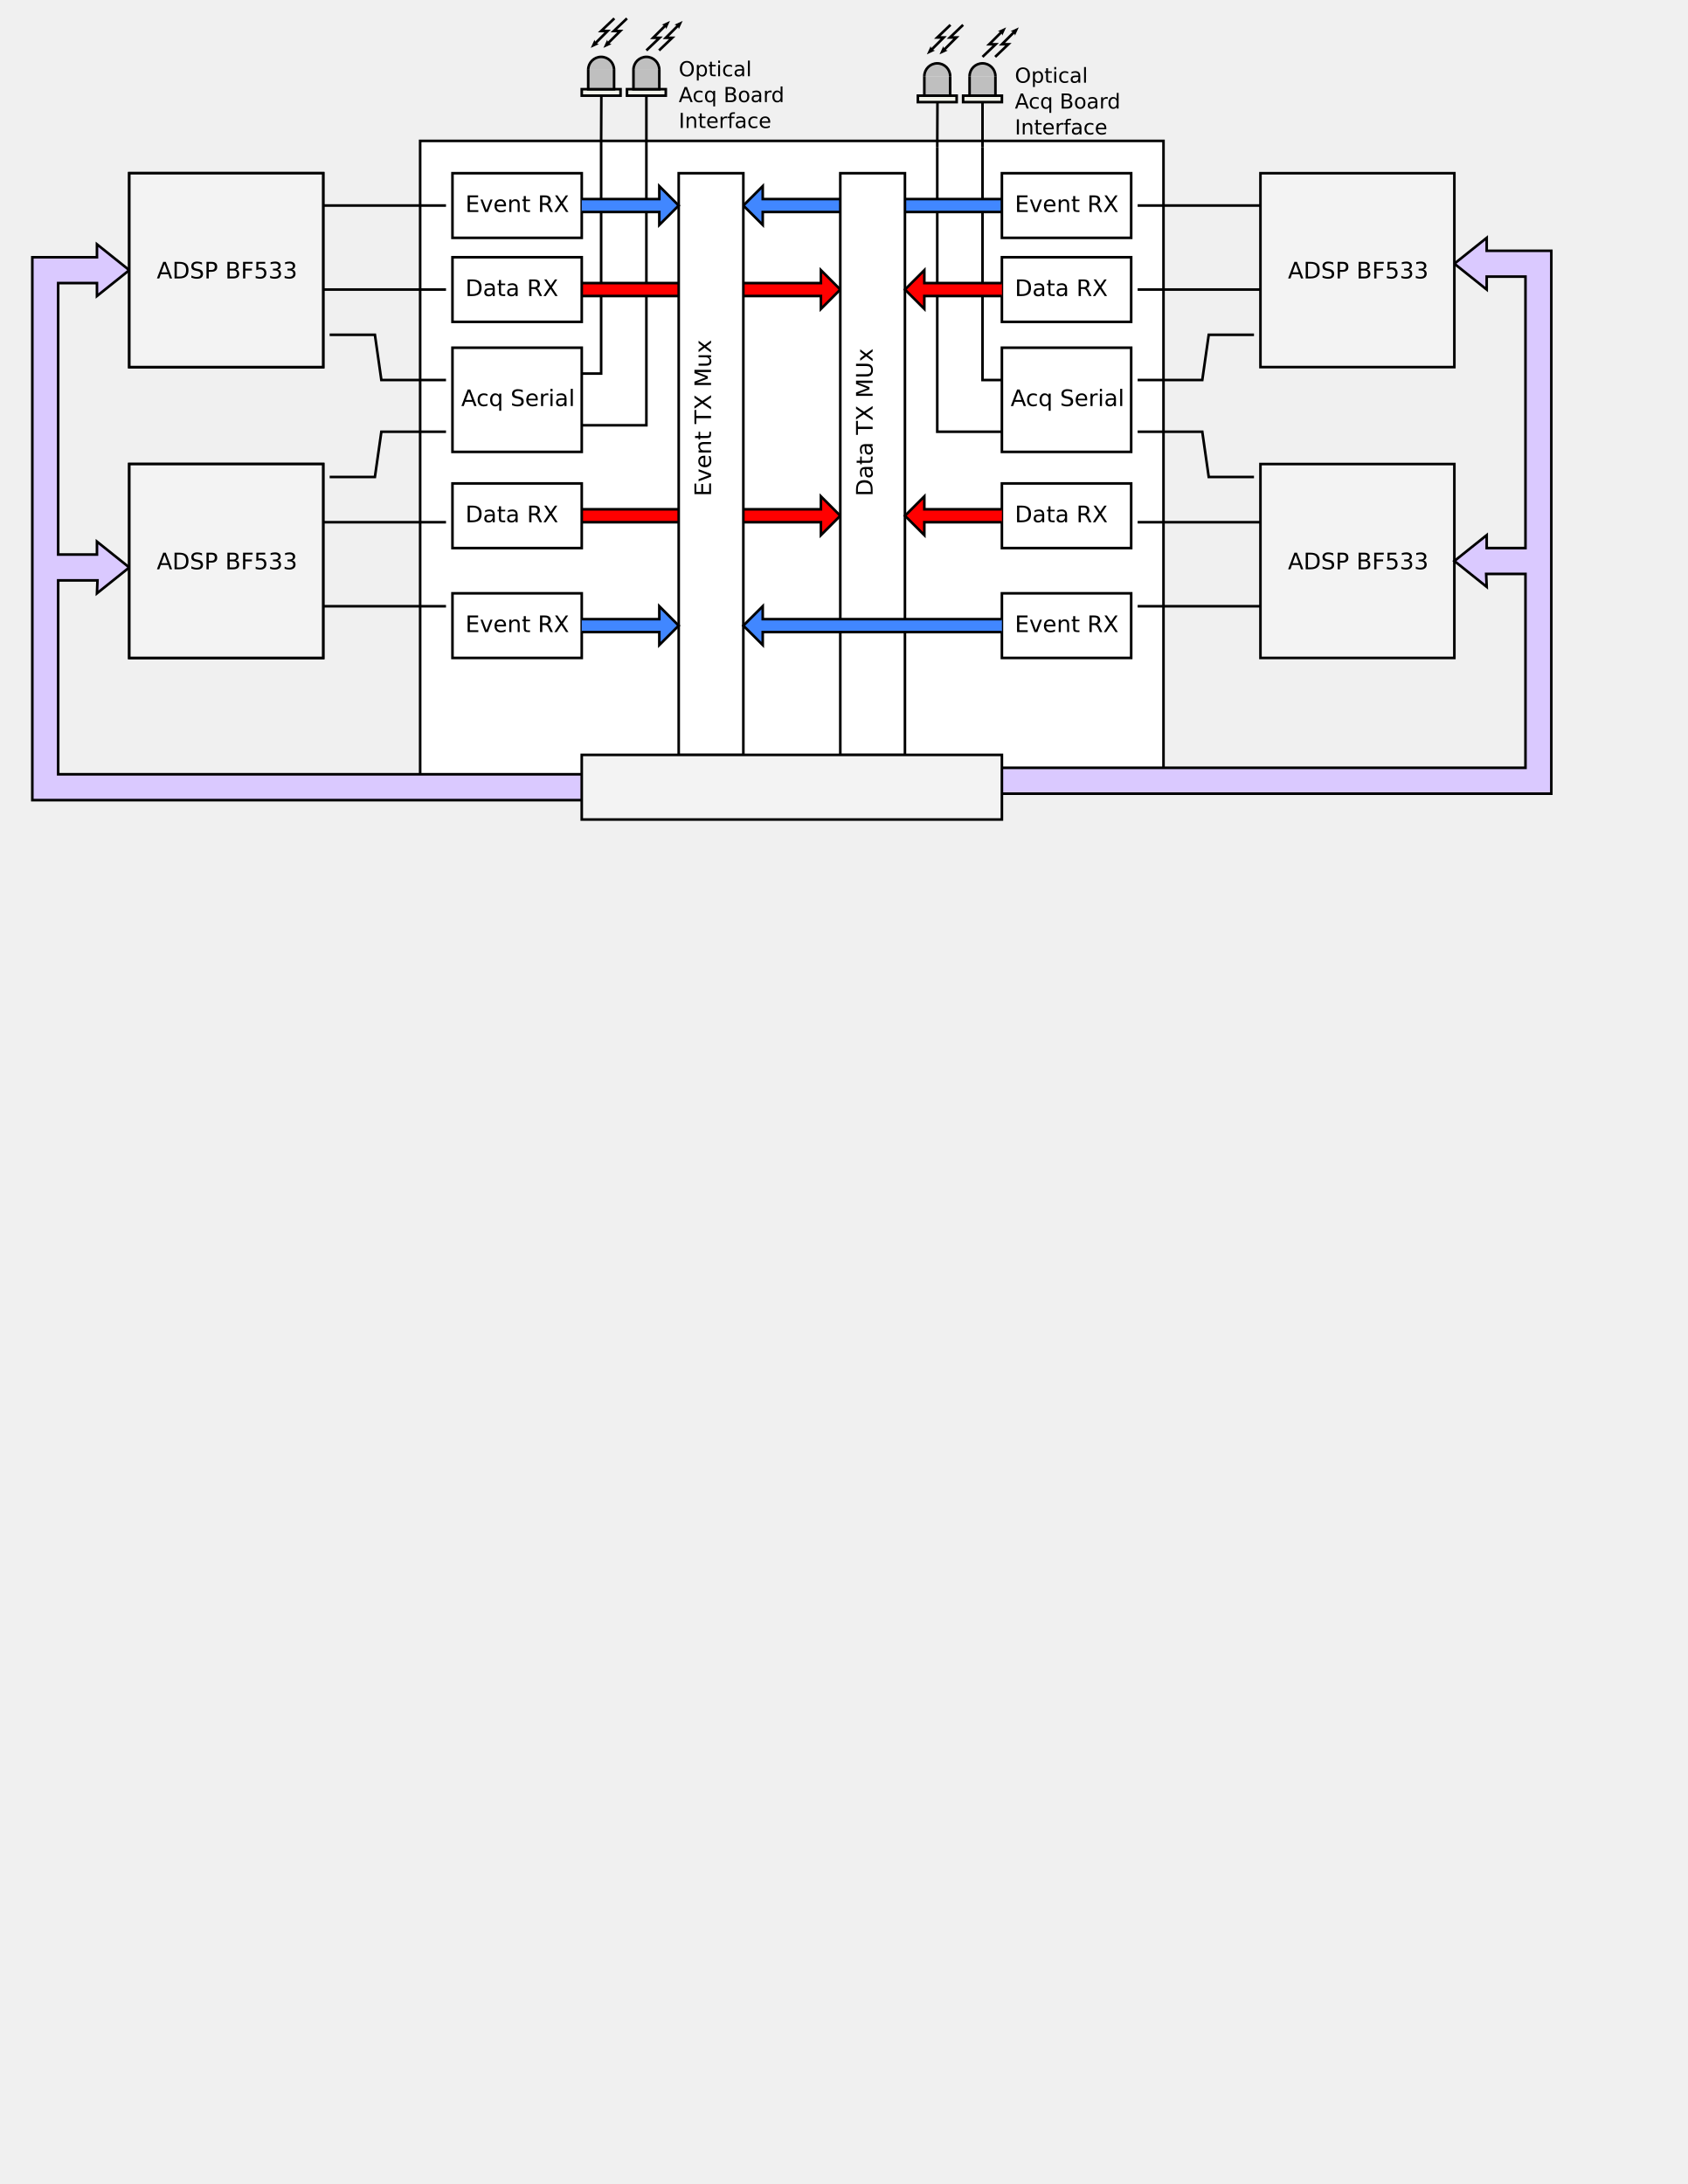
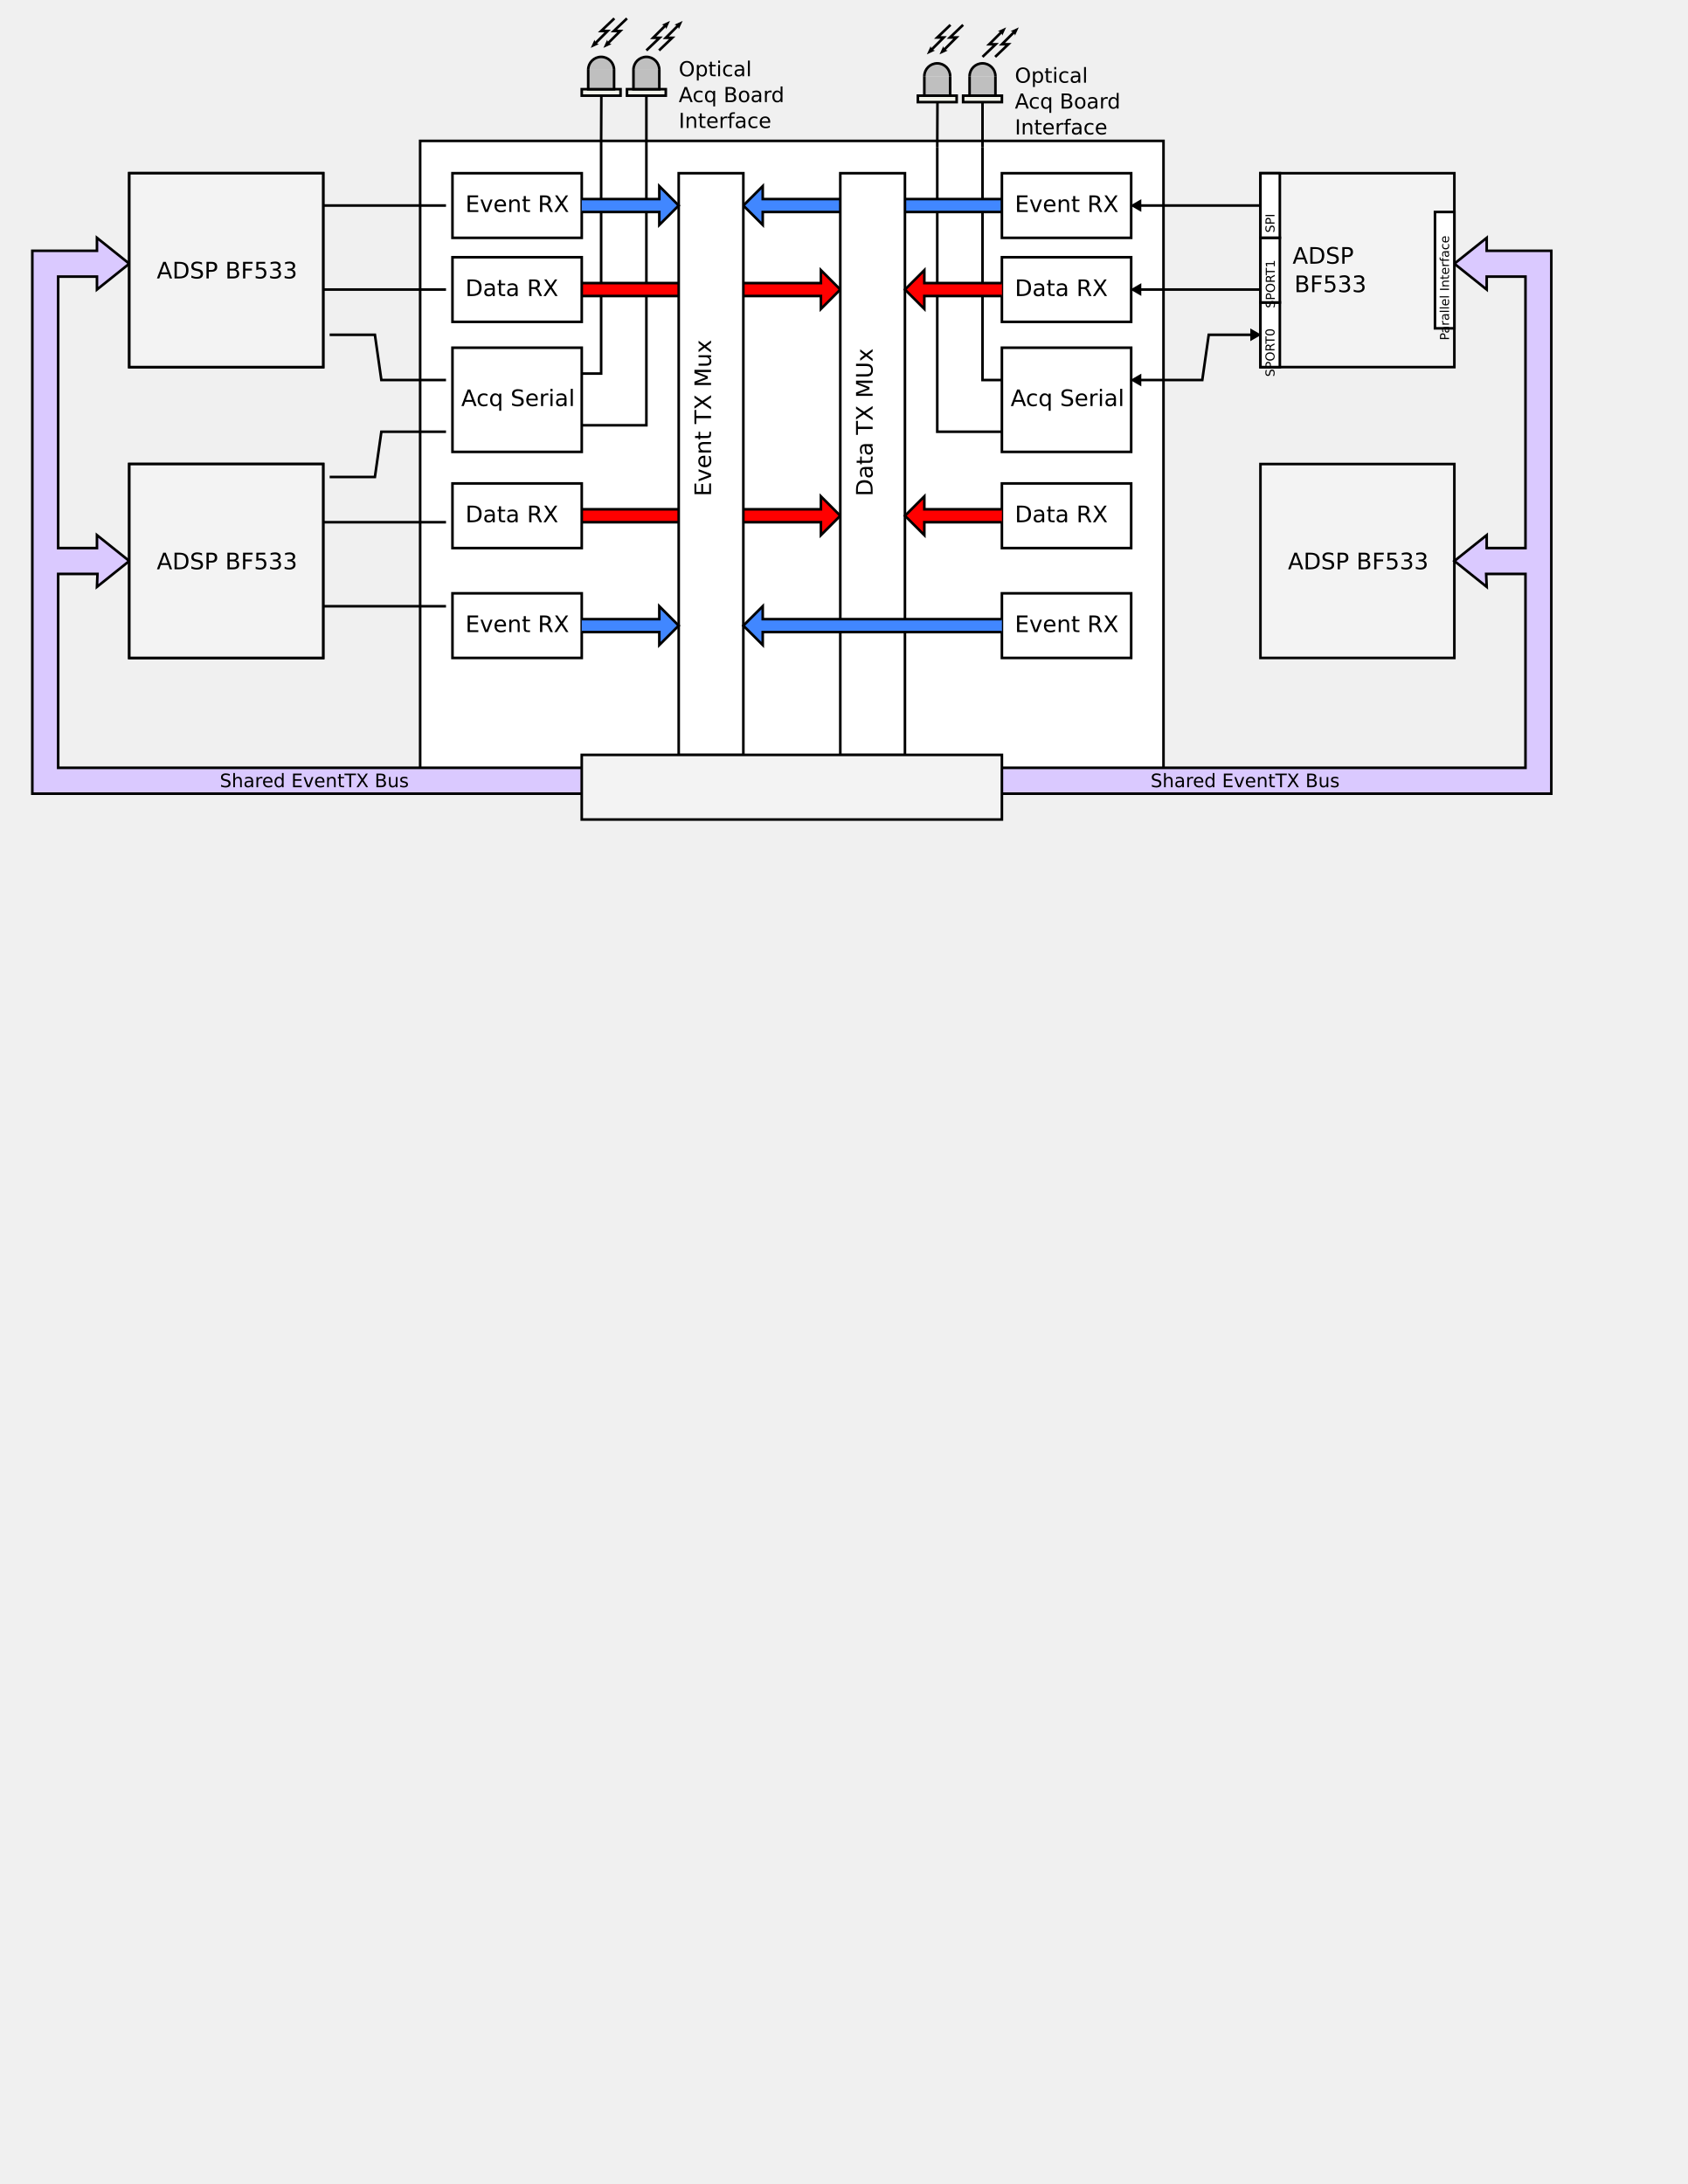
<svg xmlns="http://www.w3.org/2000/svg" id="svg1996" height="792pt" width="612pt">
  <defs id="defs3">
    <marker style="overflow:visible;" id="Arrow2Send" refX="0.0" refY="0.0" orient="auto">
      <path transform="scale(0.3) rotate(180) translate(-5,0)" d="M 8.719,4.034 L -2.207,0.016 L 8.719,-4.002 C 6.973,-1.63 6.983,1.616 8.719,4.034 z " style="font-size:12.0;fill-rule:evenodd;stroke-width:0.625;stroke-linejoin:round;" id="path8365" />
    </marker>
    <marker orient="auto" refY="0.0" refX="0.0" id="TriangleInM" style="overflow:visible;">
      <path id="path1545" d="M 5.77,0.0 L -2.88,5.0 L -2.88,-5.0 L 5.77,0.0 z " style="fill-rule:evenodd;stroke:#000000;stroke-width:1.0pt;marker-start:none;" transform="scale(-0.4)" />
    </marker>
    <marker orient="auto" refY="0.0" refX="0.0" id="TriangleOutM" style="overflow:visible;">
      <path id="path1698" d="M 5.77,0.0 L -2.88,5.0 L -2.88,-5.0 L 5.77,0.0 z " style="fill-rule:evenodd;stroke:#000000;stroke-width:1.0pt;marker-start:none;" transform="scale(0.4)" />
    </marker>
  </defs>
  <g id="layer1">
    <rect style="fill:white;fill-opacity:1;stroke:black;stroke-width:1.25;stroke-miterlimit:4;stroke-dasharray:none;stroke-dashoffset:0;stroke-opacity:1" id="rect5342" width="359.375" height="312.5" x="203.125" y="68.125" />
    <path style="fill:none;fill-opacity:1;stroke:black;stroke-width:1.25;stroke-miterlimit:4;stroke-dasharray:none;stroke-dashoffset:0;stroke-opacity:1" d="M 475,71.25 L 475,183.75 L 484.375,183.75" id="path2577" />
    <path style="fill:none;fill-opacity:1;stroke:black;stroke-width:1.25;stroke-miterlimit:4;stroke-dasharray:none;stroke-dashoffset:0;stroke-opacity:1" d="M 453.125,71.25 L 453.125,208.75 L 484.375,208.75" id="path2575" />
    <path style="fill:none;fill-opacity:1;stroke:black;stroke-width:1.25;stroke-miterlimit:4;stroke-dasharray:none;stroke-dashoffset:0;stroke-opacity:1" d="M 290.625,68.125 L 290.625,180.625 L 281.25,180.625" id="path5352" />
    <path style="fill:none;fill-opacity:1;stroke:black;stroke-width:1.25;stroke-miterlimit:4;stroke-dasharray:none;stroke-dashoffset:0;stroke-opacity:1" d="M 312.5,68.125 L 312.5,205.625 L 281.25,205.625" id="path5350" />
    <path style="fill:#4187ff;fill-opacity:1;stroke:black;stroke-width:1.25;stroke-miterlimit:4;stroke-dasharray:none;stroke-dashoffset:0;stroke-opacity:1" d="M 484.375,96.25 L 368.75,96.25 L 368.75,90 L 359.375,99.375 L 368.75,108.75 L 368.75,102.5 L 484.375,102.5" id="path3466" />
    <rect style="fill:none;fill-opacity:1;stroke:black;stroke-width:1.25;stroke-miterlimit:4;stroke-dasharray:none;stroke-dashoffset:0;stroke-opacity:1" id="rect2213" width="62.5" height="31.25" x="484.375" y="83.75" />
    <text xml:space="preserve" style="font-size:11px;font-style:normal;font-variant:normal;font-weight:normal;font-stretch:normal;text-align:start;line-height:125%;writing-mode:lr-tb;text-anchor:start;fill:black;fill-opacity:1;stroke:none;stroke-width:1px;stroke-linecap:butt;stroke-linejoin:miter;stroke-opacity:1;font-family:Bitstream Vera Sans" x="490.625" y="102.5" id="text2215">
      <tspan id="tspan2217" x="490.625" y="102.5">Event RX</tspan>
    </text>
    <rect style="fill:none;fill-opacity:1;stroke:black;stroke-width:1.25;stroke-miterlimit:4;stroke-dasharray:none;stroke-dashoffset:0;stroke-opacity:1" id="rect2219" width="62.5" height="31.25" x="484.375" y="124.375" />
    <text xml:space="preserve" style="font-size:11px;font-style:normal;font-variant:normal;font-weight:normal;font-stretch:normal;text-align:start;line-height:125%;writing-mode:lr-tb;text-anchor:start;fill:black;fill-opacity:1;stroke:none;stroke-width:1px;stroke-linecap:butt;stroke-linejoin:miter;stroke-opacity:1;font-family:Bitstream Vera Sans" x="490.625" y="143.125" id="text2221">
      <tspan id="tspan2223" x="490.625" y="143.125">Data RX</tspan>
    </text>
    <g id="g2268">
      <rect y="168.125" x="484.375" height="50.368" width="62.5" id="rect2225" style="fill:none;fill-opacity:1;stroke:black;stroke-width:1.25;stroke-miterlimit:4;stroke-dasharray:none;stroke-dashoffset:0;stroke-opacity:1" />
      <text id="text2227" y="196.344" x="488.595" style="font-size:11px;font-style:normal;font-variant:normal;font-weight:normal;font-stretch:normal;text-align:start;line-height:125%;writing-mode:lr-tb;text-anchor:start;fill:black;fill-opacity:1;stroke:none;stroke-width:1px;stroke-linecap:butt;stroke-linejoin:miter;stroke-opacity:1;font-family:Bitstream Vera Sans" xml:space="preserve">
        <tspan y="196.344" x="488.595" id="tspan2229">Acq Serial</tspan>
      </text>
    </g>
-     <path style="fill:none;fill-opacity:1;stroke:black;stroke-width:1.25;stroke-miterlimit:4;stroke-dasharray:none;stroke-dashoffset:0;stroke-opacity:1" d="M 609.375,99.375 L 550,99.375" id="path2264" />
-     <path style="fill:none;fill-opacity:1;stroke:black;stroke-width:1.25;stroke-miterlimit:4;stroke-dasharray:none;stroke-dashoffset:0;stroke-opacity:1" d="M 609.375,140 L 550,140" id="path2266" />
-     <path style="fill:none;fill-opacity:1;stroke:black;stroke-width:1.25;stroke-miterlimit:4;stroke-dasharray:none;stroke-dashoffset:0;stroke-opacity:1" d="M 550,183.75 L 581.25,183.75 C 581.25,183.75 584.375,161.875 584.375,161.875 L 606.25,161.875" id="path2273" />
+     <path style="fill:none;fill-opacity:1;stroke:black;stroke-width:1.25;stroke-miterlimit:4;stroke-dasharray:none;stroke-dashoffset:0;stroke-opacity:1;marker-end:url(#TriangleOutM)" d="M 609.375,99.375 L 550,99.375" id="path2264" />
+     <path style="fill:none;fill-opacity:1;stroke:black;stroke-width:1.25;stroke-miterlimit:4;stroke-dasharray:none;stroke-dashoffset:0;stroke-opacity:1;marker-start:url(#TriangleInM);marker-end:url(#TriangleOutM)" d="M 550,183.75 L 581.25,183.75 C 581.25,183.75 584.375,161.875 584.375,161.875 L 606.25,161.875" id="path2273" />
    <rect style="fill:none;fill-opacity:1;stroke:black;stroke-width:1.25;stroke-miterlimit:4;stroke-dasharray:none;stroke-dashoffset:0;stroke-opacity:1" id="rect2275" width="62.5" height="31.25" x="484.375" y="233.75" />
    <text xml:space="preserve" style="font-size:11px;font-style:normal;font-variant:normal;font-weight:normal;font-stretch:normal;text-align:start;line-height:125%;writing-mode:lr-tb;text-anchor:start;fill:black;fill-opacity:1;stroke:none;stroke-width:1px;stroke-linecap:butt;stroke-linejoin:miter;stroke-opacity:1;font-family:Bitstream Vera Sans" x="490.625" y="252.5" id="text2277">
      <tspan id="tspan2279" x="490.625" y="252.5">Data RX</tspan>
    </text>
    <rect style="fill:none;fill-opacity:1;stroke:black;stroke-width:1.25;stroke-miterlimit:4;stroke-dasharray:none;stroke-dashoffset:0;stroke-opacity:1" id="rect2283" width="62.5" height="31.25" x="484.375" y="286.875" />
    <text xml:space="preserve" style="font-size:11px;font-style:normal;font-variant:normal;font-weight:normal;font-stretch:normal;text-align:start;line-height:125%;writing-mode:lr-tb;text-anchor:start;fill:black;fill-opacity:1;stroke:none;stroke-width:1px;stroke-linecap:butt;stroke-linejoin:miter;stroke-opacity:1;font-family:Bitstream Vera Sans" x="490.625" y="305.625" id="text2285">
      <tspan id="tspan2287" x="490.625" y="305.625">Event RX</tspan>
    </text>
    <g id="g6246">
      <rect transform="translate(-31.25,140.625)" y="83.75" x="640.625" height="93.75" width="93.75" id="rect2291" style="fill:#f3f3f3;fill-opacity:1;stroke:black;stroke-width:1.25;stroke-miterlimit:4;stroke-dasharray:none;stroke-dashoffset:0;stroke-opacity:1" />
      <text transform="translate(-31.25,140.625)" id="text2293" y="134.629" x="653.901" style="font-size:11px;font-style:normal;font-variant:normal;font-weight:normal;font-stretch:normal;text-align:start;line-height:125%;writing-mode:lr-tb;text-anchor:start;fill:black;fill-opacity:1;stroke:none;stroke-width:1px;stroke-linecap:butt;stroke-linejoin:miter;stroke-opacity:1;font-family:Bitstream Vera Sans" xml:space="preserve">
        <tspan y="134.629" x="653.901" id="tspan2295">ADSP BF533</tspan>
      </text>
    </g>
-     <path style="fill:none;fill-opacity:1;stroke:black;stroke-width:1.25;stroke-miterlimit:4;stroke-dasharray:none;stroke-dashoffset:0;stroke-opacity:1" d="M 609.375,293.125 L 550,293.125" id="path2297" />
-     <path style="fill:none;fill-opacity:1;stroke:black;stroke-width:1.25;stroke-miterlimit:4;stroke-dasharray:none;stroke-dashoffset:0;stroke-opacity:1" d="M 609.375,252.5 L 550,252.5" id="path2299" />
-     <path style="fill:none;fill-opacity:1;stroke:black;stroke-width:1.25;stroke-miterlimit:4;stroke-dasharray:none;stroke-dashoffset:0;stroke-opacity:1" d="M 550,208.75 L 581.25,208.75 C 581.25,208.75 584.375,230.625 584.375,230.625 L 606.25,230.625" id="path2301" />
    <path style="fill:red;fill-opacity:1;stroke:black;stroke-width:1.25;stroke-miterlimit:4;stroke-dasharray:none;stroke-dashoffset:0;stroke-opacity:1" d="M 281.25,246.25 L 396.875,246.25 L 396.875,240 L 406.25,249.375 L 396.875,258.75 L 396.875,252.5 L 281.25,252.5" id="path5282" />
    <path style="fill:red;fill-opacity:1;stroke:black;stroke-width:1.25;stroke-miterlimit:4;stroke-dasharray:none;stroke-dashoffset:0;stroke-opacity:1" d="M 281.25,136.875 L 396.875,136.875 L 396.875,130.625 L 406.25,140 L 396.875,149.375 L 396.875,143.125 L 281.25,143.125" id="path5284" />
    <rect style="fill:white;fill-opacity:1;stroke:black;stroke-width:1.25;stroke-miterlimit:4;stroke-dasharray:none;stroke-dashoffset:0;stroke-opacity:1" id="rect2305" width="31.25" height="281.328" x="406.25" y="83.75" />
    <rect style="fill:white;fill-opacity:1;stroke:black;stroke-width:1.25;stroke-miterlimit:4;stroke-dasharray:none;stroke-dashoffset:0;stroke-opacity:1" id="rect2307" width="31.25" height="281.328" x="328.125" y="83.75" />
    <text xml:space="preserve" style="font-size:11px;font-style:normal;font-variant:normal;font-weight:normal;font-stretch:normal;text-align:start;line-height:125%;writing-mode:lr-tb;text-anchor:start;fill:black;fill-opacity:1;stroke:none;stroke-width:1px;stroke-linecap:butt;stroke-linejoin:miter;stroke-opacity:1;font-family:Bitstream Vera Sans" x="-240" y="343.75" id="text2309" transform="matrix(0,-1,1,0,0,0)">
      <tspan id="tspan2311" x="-240" y="343.75">Event TX Mux</tspan>
    </text>
    <text xml:space="preserve" style="font-size:11px;font-style:normal;font-variant:normal;font-weight:normal;font-stretch:normal;text-align:start;line-height:125%;writing-mode:lr-tb;text-anchor:start;fill:black;fill-opacity:1;stroke:none;stroke-width:1px;stroke-linecap:butt;stroke-linejoin:miter;stroke-opacity:1;font-family:Bitstream Vera Sans" x="-240" y="421.875" id="text2313" transform="matrix(0,-1,1,0,0,0)">
      <tspan id="tspan2315" x="-240" y="421.875">Data TX MUx</tspan>
    </text>
    <g id="g1659" transform="translate(143.75,-28.125)">
      <rect style="fill:#f3f4eb;fill-opacity:1;stroke:black;stroke-width:1.25;stroke-linecap:butt;stroke-linejoin:miter;stroke-miterlimit:4;stroke-dasharray:none;stroke-dashoffset:0;stroke-opacity:1" id="rect6403" width="18.75" height="3.125" x="300" y="74.375" />
      <path style="fill:#bfbfbf;fill-opacity:1;stroke:black;stroke-width:1.25;stroke-linecap:butt;stroke-linejoin:miter;stroke-miterlimit:4;stroke-dasharray:none;stroke-dashoffset:0;stroke-opacity:1" id="path6409" d="M 315.625,58.75 A 6.25,6.25 0 1 1 303.125,58.75" transform="matrix(1,0,0,-1,0,123.75)" />
      <path style="opacity:1;color:black;fill:#bfbfbf;fill-opacity:1;fill-rule:evenodd;stroke:black;stroke-width:1.25;stroke-linecap:butt;stroke-linejoin:miter;marker:none;marker-start:none;marker-mid:none;marker-end:none;stroke-miterlimit:4;stroke-dashoffset:0;stroke-opacity:1;visibility:visible;display:block" d="M 303.125,65 L 303.125,74.375 C 303.125,74.375 315.625,74.375 315.625,74.375 L 315.625,65 L 315.625,65" id="path6411" />
    </g>
    <path id="path7265" d="M 453.223,49.486 L 453.125,71.25 M 475,71.25 L 475,49.375" style="opacity:1;color:black;fill:none;fill-opacity:0.75;fill-rule:evenodd;stroke:black;stroke-width:1.25;stroke-linecap:butt;stroke-linejoin:miter;marker:none;marker-start:none;marker-mid:none;marker-end:none;stroke-miterlimit:4;stroke-dashoffset:0;stroke-opacity:1;visibility:visible;display:block" />
    <text id="text7267" y="40" x="490.625" style="font-size:10px;font-style:normal;font-variant:normal;font-weight:normal;font-stretch:normal;writing-mode:lr-tb;text-anchor:start;fill:black;fill-opacity:1;stroke:none;stroke-width:1pt;stroke-linecap:butt;stroke-linejoin:miter;stroke-opacity:1;font-family:Bitstream Vera Sans" xml:space="preserve">
      <tspan y="40" x="490.625" id="tspan7269">Optical</tspan>
      <tspan id="tspan7271" x="490.625" y="52.5">Acq Board </tspan>
      <tspan id="tspan7273" y="65" x="490.625">Interface</tspan>
    </text>
    <path id="path7275" d="M 459.503,12.03 L 453.125,18.125 C 453.125,18.125 456.25,18.125 456.25,18.125 L 450,24.375" style="opacity:1;color:black;fill:none;fill-opacity:0.75;fill-rule:evenodd;stroke:black;stroke-width:1.25;stroke-linecap:butt;stroke-linejoin:miter;marker:none;marker-start:none;marker-mid:none;marker-end:url(#Arrow2Send);stroke-miterlimit:4;stroke-dashoffset:0;stroke-opacity:1;visibility:visible;display:block" />
    <path id="path8403" d="M 465.625,12.03 L 459.247,18.125 C 459.247,18.125 462.372,18.125 462.372,18.125 L 456.122,24.375" style="opacity:1;color:black;fill:none;fill-opacity:0.75;fill-rule:evenodd;stroke:black;stroke-width:1.25;stroke-linecap:butt;stroke-linejoin:miter;marker:none;marker-start:none;marker-mid:none;marker-end:url(#Arrow2Send);stroke-miterlimit:4;stroke-dashoffset:0;stroke-opacity:1;visibility:visible;display:block" />
    <path id="path8405" d="M 481.122,27.5 L 487.5,21.405 C 487.5,21.405 484.375,21.405 484.375,21.405 L 490.625,15.155" style="opacity:1;color:black;fill:none;fill-opacity:0.75;fill-rule:evenodd;stroke:black;stroke-width:1.25;stroke-linecap:butt;stroke-linejoin:miter;marker:none;marker-start:none;marker-mid:none;marker-end:url(#Arrow2Send);stroke-miterlimit:4;stroke-dashoffset:0;stroke-opacity:1;visibility:visible;display:block" />
    <path id="path8407" d="M 475,27.5 L 481.378,21.405 C 481.378,21.405 478.253,21.405 478.253,21.405 L 484.503,15.155" style="opacity:1;color:black;fill:none;fill-opacity:0.75;fill-rule:evenodd;stroke:black;stroke-width:1.25;stroke-linecap:butt;stroke-linejoin:miter;marker:none;marker-start:none;marker-mid:none;marker-end:url(#Arrow2Send);stroke-miterlimit:4;stroke-dashoffset:0;stroke-opacity:1;visibility:visible;display:block" />
    <g id="g1664" transform="translate(165.625,-28.125)">
      <rect style="fill:#f3f4eb;fill-opacity:1;stroke:black;stroke-width:1.25;stroke-linecap:butt;stroke-linejoin:miter;stroke-miterlimit:4;stroke-dasharray:none;stroke-dashoffset:0;stroke-opacity:1" id="rect1666" width="18.75" height="3.125" x="300" y="74.375" />
      <path style="fill:#bfbfbf;fill-opacity:1;stroke:black;stroke-width:1.25;stroke-linecap:butt;stroke-linejoin:miter;stroke-miterlimit:4;stroke-dasharray:none;stroke-dashoffset:0;stroke-opacity:1" id="path1668" d="M 315.625,58.75 A 6.25,6.25 0 1 1 303.125,58.75" transform="matrix(1,0,0,-1,0,123.75)" />
      <path style="opacity:1;color:black;fill:#bfbfbf;fill-opacity:1;fill-rule:evenodd;stroke:black;stroke-width:1.25;stroke-linecap:butt;stroke-linejoin:miter;marker:none;marker-start:none;marker-mid:none;marker-end:none;stroke-miterlimit:4;stroke-dashoffset:0;stroke-opacity:1;visibility:visible;display:block" d="M 303.125,65 L 303.125,74.375 C 303.125,74.375 315.625,74.375 315.625,74.375 L 315.625,65 L 315.625,65" id="path1670" />
    </g>
    <g id="g2541" transform="translate(-18.75,-31.25)">
      <rect style="fill:#f3f4eb;fill-opacity:1;stroke:black;stroke-width:1.25;stroke-linecap:butt;stroke-linejoin:miter;stroke-miterlimit:4;stroke-dasharray:none;stroke-dashoffset:0;stroke-opacity:1" id="rect2543" width="18.75" height="3.125" x="300" y="74.375" />
      <path style="fill:#bfbfbf;fill-opacity:1;stroke:black;stroke-width:1.25;stroke-linecap:butt;stroke-linejoin:miter;stroke-miterlimit:4;stroke-dasharray:none;stroke-dashoffset:0;stroke-opacity:1" id="path2545" d="M 315.625,58.75 A 6.25,6.25 0 1 1 303.125,58.75" transform="matrix(1,0,0,-1,0,123.75)" />
      <path style="opacity:1;color:black;fill:#bfbfbf;fill-opacity:1;fill-rule:evenodd;stroke:black;stroke-width:1.25;stroke-linecap:butt;stroke-linejoin:miter;marker:none;marker-start:none;marker-mid:none;marker-end:none;stroke-miterlimit:4;stroke-dashoffset:0;stroke-opacity:1;visibility:visible;display:block" d="M 303.125,65 L 303.125,74.375 C 303.125,74.375 315.625,74.375 315.625,74.375 L 315.625,65 L 315.625,65" id="path2547" />
    </g>
    <path id="path2549" d="M 290.723,46.361 L 290.625,68.125 M 312.5,68.125 L 312.5,46.25" style="opacity:1;color:black;fill:none;fill-opacity:0.75;fill-rule:evenodd;stroke:black;stroke-width:1.25;stroke-linecap:butt;stroke-linejoin:miter;marker:none;marker-start:none;marker-mid:none;marker-end:none;stroke-miterlimit:4;stroke-dashoffset:0;stroke-opacity:1;visibility:visible;display:block" />
    <text id="text2551" y="36.875" x="328.125" style="font-size:10px;font-style:normal;font-variant:normal;font-weight:normal;font-stretch:normal;writing-mode:lr-tb;text-anchor:start;fill:black;fill-opacity:1;stroke:none;stroke-width:1pt;stroke-linecap:butt;stroke-linejoin:miter;stroke-opacity:1;font-family:Bitstream Vera Sans" xml:space="preserve">
      <tspan y="36.875" x="328.125" id="tspan2553">Optical</tspan>
      <tspan id="tspan2555" x="328.125" y="49.375">Acq Board </tspan>
      <tspan id="tspan2557" y="61.875" x="328.125">Interface</tspan>
    </text>
    <path id="path2559" d="M 297.003,8.905 L 290.625,15 C 290.625,15 293.75,15 293.75,15 L 287.5,21.25" style="opacity:1;color:black;fill:none;fill-opacity:0.75;fill-rule:evenodd;stroke:black;stroke-width:1.25;stroke-linecap:butt;stroke-linejoin:miter;marker:none;marker-start:none;marker-mid:none;marker-end:url(#Arrow2Send);stroke-miterlimit:4;stroke-dashoffset:0;stroke-opacity:1;visibility:visible;display:block" />
    <path id="path2561" d="M 303.125,8.905 L 296.747,15 C 296.747,15 299.872,15 299.872,15 L 293.622,21.25" style="opacity:1;color:black;fill:none;fill-opacity:0.75;fill-rule:evenodd;stroke:black;stroke-width:1.25;stroke-linecap:butt;stroke-linejoin:miter;marker:none;marker-start:none;marker-mid:none;marker-end:url(#Arrow2Send);stroke-miterlimit:4;stroke-dashoffset:0;stroke-opacity:1;visibility:visible;display:block" />
    <path id="path2563" d="M 318.622,24.375 L 325,18.28 C 325,18.28 321.875,18.28 321.875,18.28 L 328.125,12.03" style="opacity:1;color:black;fill:none;fill-opacity:0.75;fill-rule:evenodd;stroke:black;stroke-width:1.25;stroke-linecap:butt;stroke-linejoin:miter;marker:none;marker-start:none;marker-mid:none;marker-end:url(#Arrow2Send);stroke-miterlimit:4;stroke-dashoffset:0;stroke-opacity:1;visibility:visible;display:block" />
    <path id="path2565" d="M 312.5,24.375 L 318.878,18.28 C 318.878,18.28 315.753,18.28 315.753,18.28 L 322.003,12.03" style="opacity:1;color:black;fill:none;fill-opacity:0.75;fill-rule:evenodd;stroke:black;stroke-width:1.25;stroke-linecap:butt;stroke-linejoin:miter;marker:none;marker-start:none;marker-mid:none;marker-end:url(#Arrow2Send);stroke-miterlimit:4;stroke-dashoffset:0;stroke-opacity:1;visibility:visible;display:block" />
    <g id="g2567" transform="translate(3.125,-31.25)">
      <rect style="fill:#f3f4eb;fill-opacity:1;stroke:black;stroke-width:1.25;stroke-linecap:butt;stroke-linejoin:miter;stroke-miterlimit:4;stroke-dasharray:none;stroke-dashoffset:0;stroke-opacity:1" id="rect2569" width="18.75" height="3.125" x="300" y="74.375" />
      <path style="fill:#bfbfbf;fill-opacity:1;stroke:black;stroke-width:1.25;stroke-linecap:butt;stroke-linejoin:miter;stroke-miterlimit:4;stroke-dasharray:none;stroke-dashoffset:0;stroke-opacity:1" id="path2571" d="M 315.625,58.75 A 6.25,6.25 0 1 1 303.125,58.75" transform="matrix(1,0,0,-1,0,123.75)" />
      <path style="opacity:1;color:black;fill:#bfbfbf;fill-opacity:1;fill-rule:evenodd;stroke:black;stroke-width:1.25;stroke-linecap:butt;stroke-linejoin:miter;marker:none;marker-start:none;marker-mid:none;marker-end:none;stroke-miterlimit:4;stroke-dashoffset:0;stroke-opacity:1;visibility:visible;display:block" d="M 303.125,65 L 303.125,74.375 C 303.125,74.375 315.625,74.375 315.625,74.375 L 315.625,65 L 315.625,65" id="path2573" />
    </g>
    <path style="fill:red;fill-opacity:1;stroke:black;stroke-width:1.25;stroke-miterlimit:4;stroke-dasharray:none;stroke-dashoffset:0;stroke-opacity:1" d="M 484.375,136.875 L 446.875,136.875 L 446.875,130.625 L 437.5,140 L 446.875,149.375 L 446.875,143.125 L 484.375,143.125" id="path2579" />
    <path style="fill:red;fill-opacity:1;stroke:black;stroke-width:1.25;stroke-miterlimit:4;stroke-dasharray:none;stroke-dashoffset:0;stroke-opacity:1" d="M 484.375,246.25 L 446.875,246.25 L 446.875,240 L 437.5,249.375 L 446.875,258.75 L 446.875,252.5 L 484.375,252.5" id="path4353" />
    <rect style="fill:none;fill-opacity:1;stroke:black;stroke-width:1.25;stroke-miterlimit:4;stroke-dasharray:none;stroke-dashoffset:0;stroke-opacity:1" id="rect4357" width="62.5" height="31.25" x="218.75" y="83.75" />
    <text xml:space="preserve" style="font-size:11px;font-style:normal;font-variant:normal;font-weight:normal;font-stretch:normal;text-align:start;line-height:125%;writing-mode:lr-tb;text-anchor:start;fill:black;fill-opacity:1;stroke:none;stroke-width:1px;stroke-linecap:butt;stroke-linejoin:miter;stroke-opacity:1;font-family:Bitstream Vera Sans" x="225" y="102.5" id="text4359">
      <tspan id="tspan4361" x="225" y="102.5">Event RX</tspan>
    </text>
    <rect style="fill:none;fill-opacity:1;stroke:black;stroke-width:1.25;stroke-miterlimit:4;stroke-dasharray:none;stroke-dashoffset:0;stroke-opacity:1" id="rect4363" width="62.5" height="31.25" x="218.75" y="124.375" />
    <text xml:space="preserve" style="font-size:11px;font-style:normal;font-variant:normal;font-weight:normal;font-stretch:normal;text-align:start;line-height:125%;writing-mode:lr-tb;text-anchor:start;fill:black;fill-opacity:1;stroke:none;stroke-width:1px;stroke-linecap:butt;stroke-linejoin:miter;stroke-opacity:1;font-family:Bitstream Vera Sans" x="225" y="143.125" id="text4365">
      <tspan id="tspan4367" x="225" y="143.125">Data RX</tspan>
    </text>
    <g id="g4369" transform="translate(-265.625,0)">
      <rect y="168.125" x="484.375" height="50.368" width="62.5" id="rect4371" style="fill:none;fill-opacity:1;stroke:black;stroke-width:1.25;stroke-miterlimit:4;stroke-dasharray:none;stroke-dashoffset:0;stroke-opacity:1" />
      <text id="text4373" y="196.344" x="488.595" style="font-size:11px;font-style:normal;font-variant:normal;font-weight:normal;font-stretch:normal;text-align:start;line-height:125%;writing-mode:lr-tb;text-anchor:start;fill:black;fill-opacity:1;stroke:none;stroke-width:1px;stroke-linecap:butt;stroke-linejoin:miter;stroke-opacity:1;font-family:Bitstream Vera Sans" xml:space="preserve">
        <tspan y="196.344" x="488.595" id="tspan4375">Acq Serial</tspan>
      </text>
    </g>
    <rect style="fill:none;fill-opacity:1;stroke:black;stroke-width:1.25;stroke-miterlimit:4;stroke-dasharray:none;stroke-dashoffset:0;stroke-opacity:1" id="rect4377" width="62.5" height="31.25" x="218.75" y="233.75" />
    <text xml:space="preserve" style="font-size:11px;font-style:normal;font-variant:normal;font-weight:normal;font-stretch:normal;text-align:start;line-height:125%;writing-mode:lr-tb;text-anchor:start;fill:black;fill-opacity:1;stroke:none;stroke-width:1px;stroke-linecap:butt;stroke-linejoin:miter;stroke-opacity:1;font-family:Bitstream Vera Sans" x="225" y="252.5" id="text4379">
      <tspan id="tspan4381" x="225" y="252.5">Data RX</tspan>
    </text>
    <rect style="fill:none;fill-opacity:1;stroke:black;stroke-width:1.25;stroke-miterlimit:4;stroke-dasharray:none;stroke-dashoffset:0;stroke-opacity:1" id="rect4383" width="62.5" height="31.25" x="218.75" y="286.875" />
    <text xml:space="preserve" style="font-size:11px;font-style:normal;font-variant:normal;font-weight:normal;font-stretch:normal;text-align:start;line-height:125%;writing-mode:lr-tb;text-anchor:start;fill:black;fill-opacity:1;stroke:none;stroke-width:1px;stroke-linecap:butt;stroke-linejoin:miter;stroke-opacity:1;font-family:Bitstream Vera Sans" x="225" y="305.625" id="text4385">
      <tspan id="tspan4387" x="225" y="305.625">Event RX</tspan>
    </text>
    <path style="fill:#4187ff;fill-opacity:1;stroke:black;stroke-width:1.25;stroke-miterlimit:4;stroke-dasharray:none;stroke-dashoffset:0;stroke-opacity:1" d="M 484.375,299.375 L 368.75,299.375 L 368.75,293.125 L 359.375,302.5 L 368.75,311.875 L 368.75,305.625 L 484.375,305.625" id="path5276" />
    <path style="fill:#4187ff;fill-opacity:1;stroke:black;stroke-width:1.25;stroke-miterlimit:4;stroke-dasharray:none;stroke-dashoffset:0;stroke-opacity:1" d="M 281.25,96.25 L 318.75,96.25 L 318.75,90 L 328.125,99.375 L 318.75,108.75 L 318.75,102.5 L 281.25,102.5" id="path5278" />
    <path style="fill:#4187ff;fill-opacity:1;stroke:black;stroke-width:1.25;stroke-miterlimit:4;stroke-dasharray:none;stroke-dashoffset:0;stroke-opacity:1" d="M 281.25,299.375 L 318.75,299.375 L 318.75,293.125 L 328.125,302.5 L 318.75,311.875 L 318.75,305.625 L 281.25,305.625" id="path5280" />
    <g id="g5314" transform="translate(-578.125,0)">
      <rect y="83.75" x="640.625" height="93.75" width="93.75" id="rect5316" style="fill:none;fill-opacity:1;stroke:black;stroke-width:1.25;stroke-miterlimit:4;stroke-dasharray:none;stroke-dashoffset:0;stroke-opacity:1" />
      <text id="text5318" y="134.629" x="653.901" style="font-size:11px;font-style:normal;font-variant:normal;font-weight:normal;font-stretch:normal;text-align:start;line-height:125%;writing-mode:lr-tb;text-anchor:start;fill:black;fill-opacity:1;stroke:none;stroke-width:1px;stroke-linecap:butt;stroke-linejoin:miter;stroke-opacity:1;font-family:Bitstream Vera Sans" xml:space="preserve">
        <tspan y="134.629" x="653.901" id="tspan5320">ADSP BF533</tspan>
      </text>
    </g>
    <path style="fill:none;fill-opacity:1;stroke:black;stroke-width:1.25;stroke-miterlimit:4;stroke-dasharray:none;stroke-dashoffset:0;stroke-opacity:1" d="M 156.25,99.375 L 215.625,99.375" id="path5322" />
    <path style="fill:none;fill-opacity:1;stroke:black;stroke-width:1.25;stroke-miterlimit:4;stroke-dasharray:none;stroke-dashoffset:0;stroke-opacity:1" d="M 156.25,140 L 215.625,140" id="path5324" />
    <path style="fill:none;fill-opacity:1;stroke:black;stroke-width:1.25;stroke-miterlimit:4;stroke-dasharray:none;stroke-dashoffset:0;stroke-opacity:1" d="M 215.625,183.75 L 184.375,183.75 C 184.375,183.75 181.25,161.875 181.25,161.875 L 159.375,161.875" id="path5326" />
    <g id="g5328" transform="translate(-578.125,140.625)">
      <rect y="83.75" x="640.625" height="93.75" width="93.75" id="rect5330" style="fill:none;fill-opacity:1;stroke:black;stroke-width:1.25;stroke-miterlimit:4;stroke-dasharray:none;stroke-dashoffset:0;stroke-opacity:1" />
      <text id="text5332" y="134.629" x="653.901" style="font-size:11px;font-style:normal;font-variant:normal;font-weight:normal;font-stretch:normal;text-align:start;line-height:125%;writing-mode:lr-tb;text-anchor:start;fill:black;fill-opacity:1;stroke:none;stroke-width:1px;stroke-linecap:butt;stroke-linejoin:miter;stroke-opacity:1;font-family:Bitstream Vera Sans" xml:space="preserve">
        <tspan y="134.629" x="653.901" id="tspan5334">ADSP BF533</tspan>
      </text>
    </g>
-     <path style="fill:#dac9ff;fill-opacity:1;stroke:black;stroke-width:1.25;stroke-miterlimit:4;stroke-dasharray:none;stroke-dashoffset:0;stroke-opacity:1" d="M 281.25,374.375 L 28.125,374.375 L 28.125,299.375 L 28.125,280.625 L 47.125,280.625 L 46.875,286.875 L 62.5,274.375 L 46.875,261.875 L 46.875,268.125 L 28.125,268.125 L 28.125,136.875 L 46.875,136.875 L 46.875,143.125 L 62.5,130.625 L 46.875,118.125 L 46.875,124.375 L 15.625,124.375 L 15.625,299.375 L 15.625,386.875 L 281.25,386.875" id="path6456" />
+     <path style="fill:#dac9ff;fill-opacity:1;stroke:black;stroke-width:1.25;stroke-miterlimit:4;stroke-dasharray:none;stroke-dashoffset:0;stroke-opacity:1" d="M 281.25,371.25 L 28.125,371.25 L 28.125,296.25 L 28.125,277.5 L 47.125,277.5 L 46.875,283.75 L 62.5,271.25 L 46.875,258.75 L 46.875,265 L 28.125,265 L 28.125,133.75 L 46.875,133.75 L 46.875,140 L 62.5,127.5 L 46.875,115 L 46.875,121.25 L 15.625,121.25 L 15.625,296.25 L 15.625,383.75 L 281.25,383.75" id="path6456" />
    <path style="fill:none;fill-opacity:1;stroke:black;stroke-width:1.25;stroke-miterlimit:4;stroke-dasharray:none;stroke-dashoffset:0;stroke-opacity:1" d="M 156.25,293.125 L 215.625,293.125" id="path5336" />
    <path style="fill:none;fill-opacity:1;stroke:black;stroke-width:1.25;stroke-miterlimit:4;stroke-dasharray:none;stroke-dashoffset:0;stroke-opacity:1" d="M 156.25,252.5 L 215.625,252.5" id="path5338" />
    <path style="fill:none;fill-opacity:1;stroke:black;stroke-width:1.25;stroke-miterlimit:4;stroke-dasharray:none;stroke-dashoffset:0;stroke-opacity:1" d="M 215.625,208.75 L 184.375,208.75 C 184.375,208.75 181.25,230.625 181.25,230.625 L 159.375,230.625" id="path5340" />
    <path style="fill:#dac9ff;fill-opacity:1;stroke:black;stroke-width:1.25;stroke-miterlimit:4;stroke-dasharray:none;stroke-dashoffset:0;stroke-opacity:1" d="M 484.375,371.25 L 737.5,371.25 L 737.5,296.25 L 737.5,277.5 L 718.5,277.5 L 718.75,283.75 L 703.125,271.25 L 718.75,258.75 L 718.75,265 L 737.5,265 L 737.5,133.75 L 718.75,133.75 L 718.75,140 L 703.125,127.5 L 718.75,115 L 718.75,121.25 L 750,121.25 L 750,296.25 L 750,383.75 L 484.375,383.75" id="path5354" />
    <rect style="fill:#f3f3f3;fill-opacity:1;stroke:black;stroke-width:1.25;stroke-miterlimit:4;stroke-dasharray:none;stroke-dashoffset:0;stroke-opacity:1" id="rect2303" width="203.125" height="31.25" x="281.25" y="365" />
-     <g id="g6253" transform="translate(0,-140.625)">
-       <rect transform="translate(-31.25,140.625)" y="83.75" x="640.625" height="93.75" width="93.75" id="rect6255" style="fill:#f3f3f3;fill-opacity:1;stroke:black;stroke-width:1.25;stroke-miterlimit:4;stroke-dasharray:none;stroke-dashoffset:0;stroke-opacity:1" />
-       <text transform="translate(-31.25,140.625)" id="text6257" y="134.629" x="653.901" style="font-size:11px;font-style:normal;font-variant:normal;font-weight:normal;font-stretch:normal;text-align:start;line-height:125%;writing-mode:lr-tb;text-anchor:start;fill:black;fill-opacity:1;stroke:none;stroke-width:1px;stroke-linecap:butt;stroke-linejoin:miter;stroke-opacity:1;font-family:Bitstream Vera Sans" xml:space="preserve">
-         <tspan y="134.629" x="653.901" id="tspan6259">ADSP BF533</tspan>
-       </text>
-     </g>
    <g id="g6261" transform="translate(-546.875,-140.625)">
      <rect transform="translate(-31.25,140.625)" y="83.75" x="640.625" height="93.75" width="93.75" id="rect6263" style="fill:#f3f3f3;fill-opacity:1;stroke:black;stroke-width:1.25;stroke-miterlimit:4;stroke-dasharray:none;stroke-dashoffset:0;stroke-opacity:1" />
      <text transform="translate(-31.25,140.625)" id="text6265" y="134.629" x="653.901" style="font-size:11px;font-style:normal;font-variant:normal;font-weight:normal;font-stretch:normal;text-align:start;line-height:125%;writing-mode:lr-tb;text-anchor:start;fill:black;fill-opacity:1;stroke:none;stroke-width:1px;stroke-linecap:butt;stroke-linejoin:miter;stroke-opacity:1;font-family:Bitstream Vera Sans" xml:space="preserve">
        <tspan y="134.629" x="653.901" id="tspan6267">ADSP BF533</tspan>
      </text>
    </g>
    <g id="g6269" transform="translate(-546.875,0)">
      <rect transform="translate(-31.25,140.625)" y="83.75" x="640.625" height="93.75" width="93.75" id="rect6271" style="fill:#f3f3f3;fill-opacity:1;stroke:black;stroke-width:1.25;stroke-miterlimit:4;stroke-dasharray:none;stroke-dashoffset:0;stroke-opacity:1" />
      <text transform="translate(-31.25,140.625)" id="text6273" y="134.629" x="653.901" style="font-size:11px;font-style:normal;font-variant:normal;font-weight:normal;font-stretch:normal;text-align:start;line-height:125%;writing-mode:lr-tb;text-anchor:start;fill:black;fill-opacity:1;stroke:none;stroke-width:1px;stroke-linecap:butt;stroke-linejoin:miter;stroke-opacity:1;font-family:Bitstream Vera Sans" xml:space="preserve">
        <tspan y="134.629" x="653.901" id="tspan6275">ADSP BF533</tspan>
      </text>
    </g>
+     <path style="fill:none;fill-opacity:1;stroke:black;stroke-width:1.25;marker-end:url(#TriangleOutM);stroke-miterlimit:4;stroke-dasharray:none;stroke-dashoffset:0;stroke-opacity:1" d="M 609.375,140 L 550,140" id="path2886" />
+     <g id="g2939">
+       <rect y="83.75" x="609.375" height="93.75" width="93.75" id="rect6255" style="fill:#f3f3f3;fill-opacity:1;stroke:black;stroke-width:1.25;stroke-miterlimit:4;stroke-dasharray:none;stroke-dashoffset:0;stroke-opacity:1" />
+       <text id="text6257" y="127.5" x="655.428" style="font-size:11px;font-style:normal;font-variant:normal;font-weight:normal;font-stretch:normal;text-align:center;line-height:125%;writing-mode:lr-tb;text-anchor:middle;fill:black;fill-opacity:1;stroke:none;stroke-width:1px;stroke-linecap:butt;stroke-linejoin:miter;stroke-opacity:1;font-family:Bitstream Vera Sans" xml:space="preserve">
+         <tspan y="127.5" x="657.179" id="tspan6259">ADSP </tspan>
+         <tspan id="tspan2901" y="141.25" x="655.428">BF533</tspan>
+       </text>
+       <g id="g2905">
+         <rect style="fill:white;fill-opacity:1;stroke:black;stroke-width:1.25;stroke-miterlimit:4;stroke-dasharray:none;stroke-opacity:1" id="rect2903" width="9.375" height="31.25" x="609.375" y="146.25" />
+         <text xml:space="preserve" style="font-size:6px;font-style:normal;font-variant:normal;font-weight:normal;font-stretch:normal;text-align:center;line-height:125%;writing-mode:lr-tb;text-anchor:middle;fill:black;fill-opacity:1;stroke:none;stroke-width:1px;stroke-linecap:butt;stroke-linejoin:miter;stroke-opacity:1;font-family:Bitstream Vera Sans" x="-161.9" y="616.172" id="text2888" transform="matrix(0,-1,1,0,0,0)">
+           <tspan id="tspan2890" x="-161.9" y="616.172">SPORT0</tspan>
+         </text>
+       </g>
+       <rect y="115" x="609.375" height="31.25" width="9.375" id="rect2912" style="fill:white;fill-opacity:1;stroke:black;stroke-width:1.25;stroke-miterlimit:4;stroke-dasharray:none;stroke-opacity:1" />
+       <text transform="matrix(0,-1,1,0,0,0)" id="text2914" y="616.321" x="-130.65" style="font-size:6px;font-style:normal;font-variant:normal;font-weight:normal;font-stretch:normal;text-align:center;line-height:125%;writing-mode:lr-tb;text-anchor:middle;fill:black;fill-opacity:1;stroke:none;stroke-width:1px;stroke-linecap:butt;stroke-linejoin:miter;stroke-opacity:1;font-family:Bitstream Vera Sans" xml:space="preserve">
+         <tspan y="616.321" x="-130.65" id="tspan2916">SPORT1</tspan>
+       </text>
+       <g transform="translate(0,-62.55579)" id="g2918">
+         <rect style="fill:white;fill-opacity:1;stroke:black;stroke-width:1.25;stroke-miterlimit:4;stroke-dasharray:none;stroke-opacity:1" id="rect2920" width="9.375" height="31.194" x="609.375" y="146.306" />
+         <text xml:space="preserve" style="font-size:6px;font-style:normal;font-variant:normal;font-weight:normal;font-stretch:normal;text-align:center;line-height:125%;writing-mode:lr-tb;text-anchor:middle;fill:black;fill-opacity:1;stroke:none;stroke-width:1px;stroke-linecap:butt;stroke-linejoin:miter;stroke-opacity:1;font-family:Bitstream Vera Sans" x="-161.9" y="616.172" id="text2922" transform="matrix(0,-1,1,0,0,0)">
+           <tspan id="tspan2924" x="-161.9" y="616.172">SPI</tspan>
+         </text>
+       </g>
+       <g transform="translate(84.375,-31.25)" id="g2926">
+         <rect style="fill:white;fill-opacity:1;stroke:black;stroke-width:1.25;stroke-miterlimit:4;stroke-dasharray:none;stroke-opacity:1" id="rect2928" width="9.375" height="56.25" x="609.375" y="133.75" />
+         <text xml:space="preserve" style="font-size:6px;font-style:normal;font-variant:normal;font-weight:normal;font-stretch:normal;text-align:center;line-height:125%;writing-mode:lr-tb;text-anchor:middle;fill:black;fill-opacity:1;stroke:none;stroke-width:1px;stroke-linecap:butt;stroke-linejoin:miter;stroke-opacity:1;font-family:Bitstream Vera Sans" x="-161.9" y="616.172" id="text2930" transform="matrix(0,-1,1,0,0,0)">
+           <tspan id="tspan2932" x="-161.9" y="616.172">Parallel Interface</tspan>
+         </text>
+       </g>
+     </g>
+     <text xml:space="preserve" style="font-size:9;font-style:normal;font-variant:normal;font-weight:normal;font-stretch:normal;text-align:start;line-height:125%;writing-mode:lr;text-anchor:start;fill:black;fill-opacity:1;stroke:none;stroke-width:1px;stroke-linecap:butt;stroke-linejoin:miter;stroke-opacity:1;font-family:Bitstream Vera Sans" x="556.25" y="380.625" id="text2960">
+       <tspan id="tspan2962" x="556.25" y="380.625">Shared EventTX Bus</tspan>
+     </text>
+     <text xml:space="preserve" style="font-size:9px;font-style:normal;font-variant:normal;font-weight:normal;font-stretch:normal;text-align:start;line-height:125%;writing-mode:lr-tb;text-anchor:start;fill:black;fill-opacity:1;stroke:none;stroke-width:1px;stroke-linecap:butt;stroke-linejoin:miter;stroke-opacity:1;font-family:Bitstream Vera Sans" x="106.25" y="380.625" id="text2964">
+       <tspan id="tspan2966" x="106.25" y="380.625">Shared EventTX Bus</tspan>
+     </text>
  </g>
</svg>
